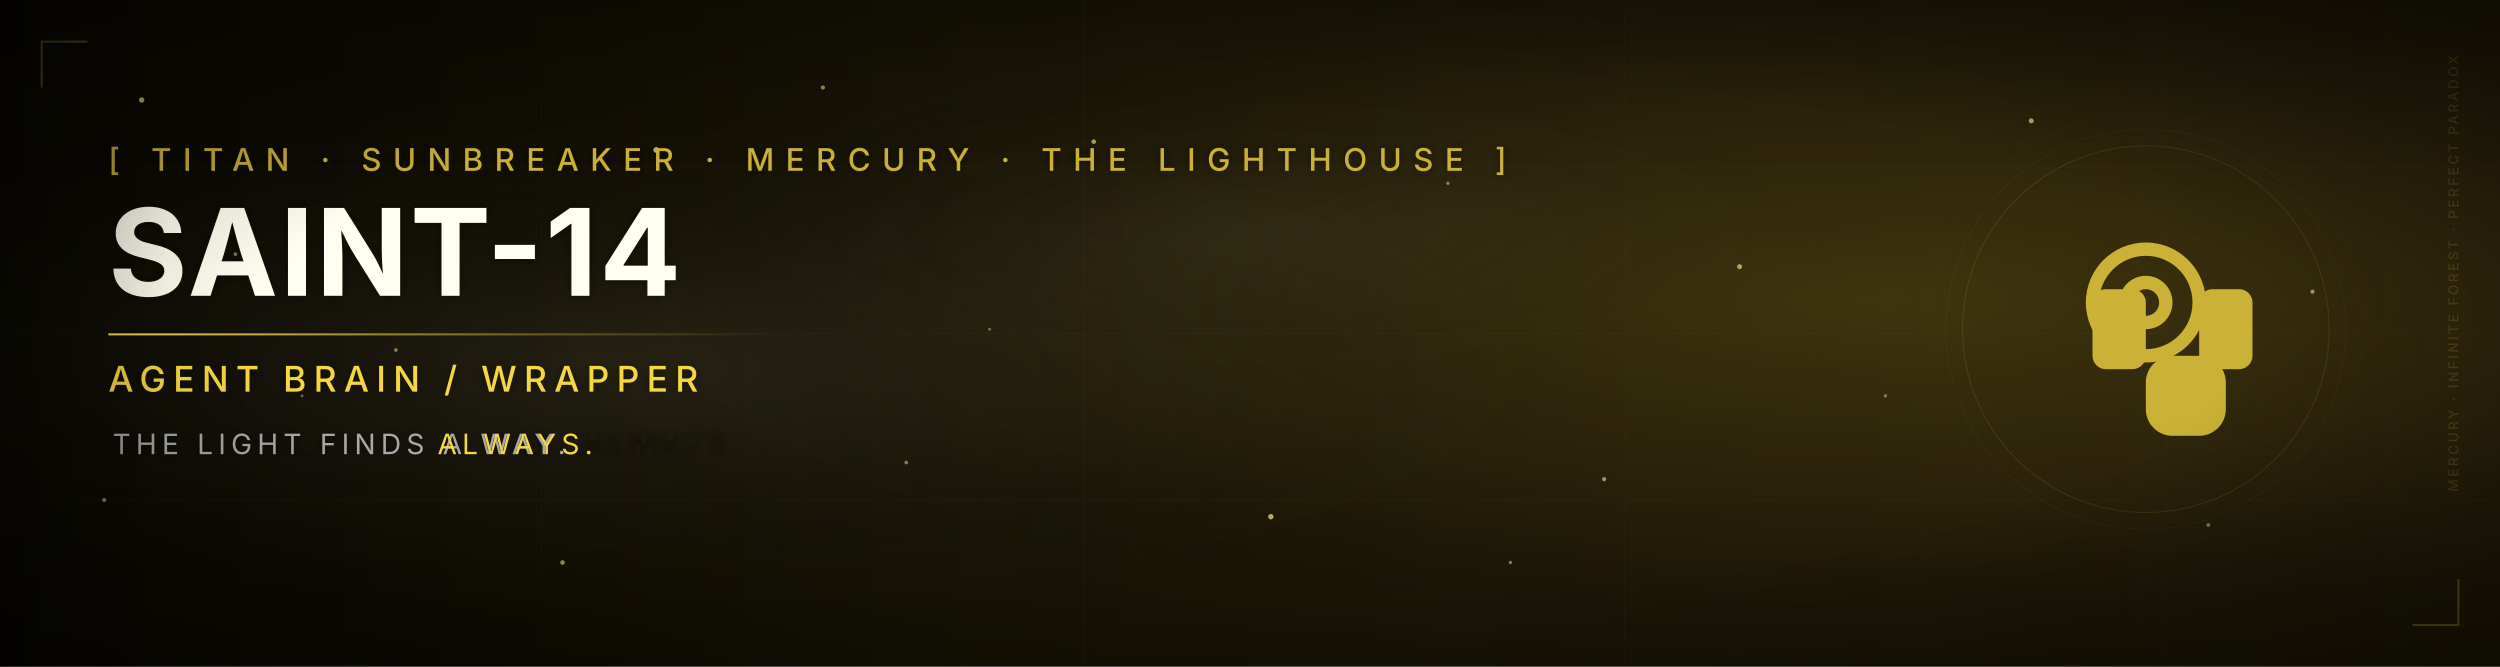
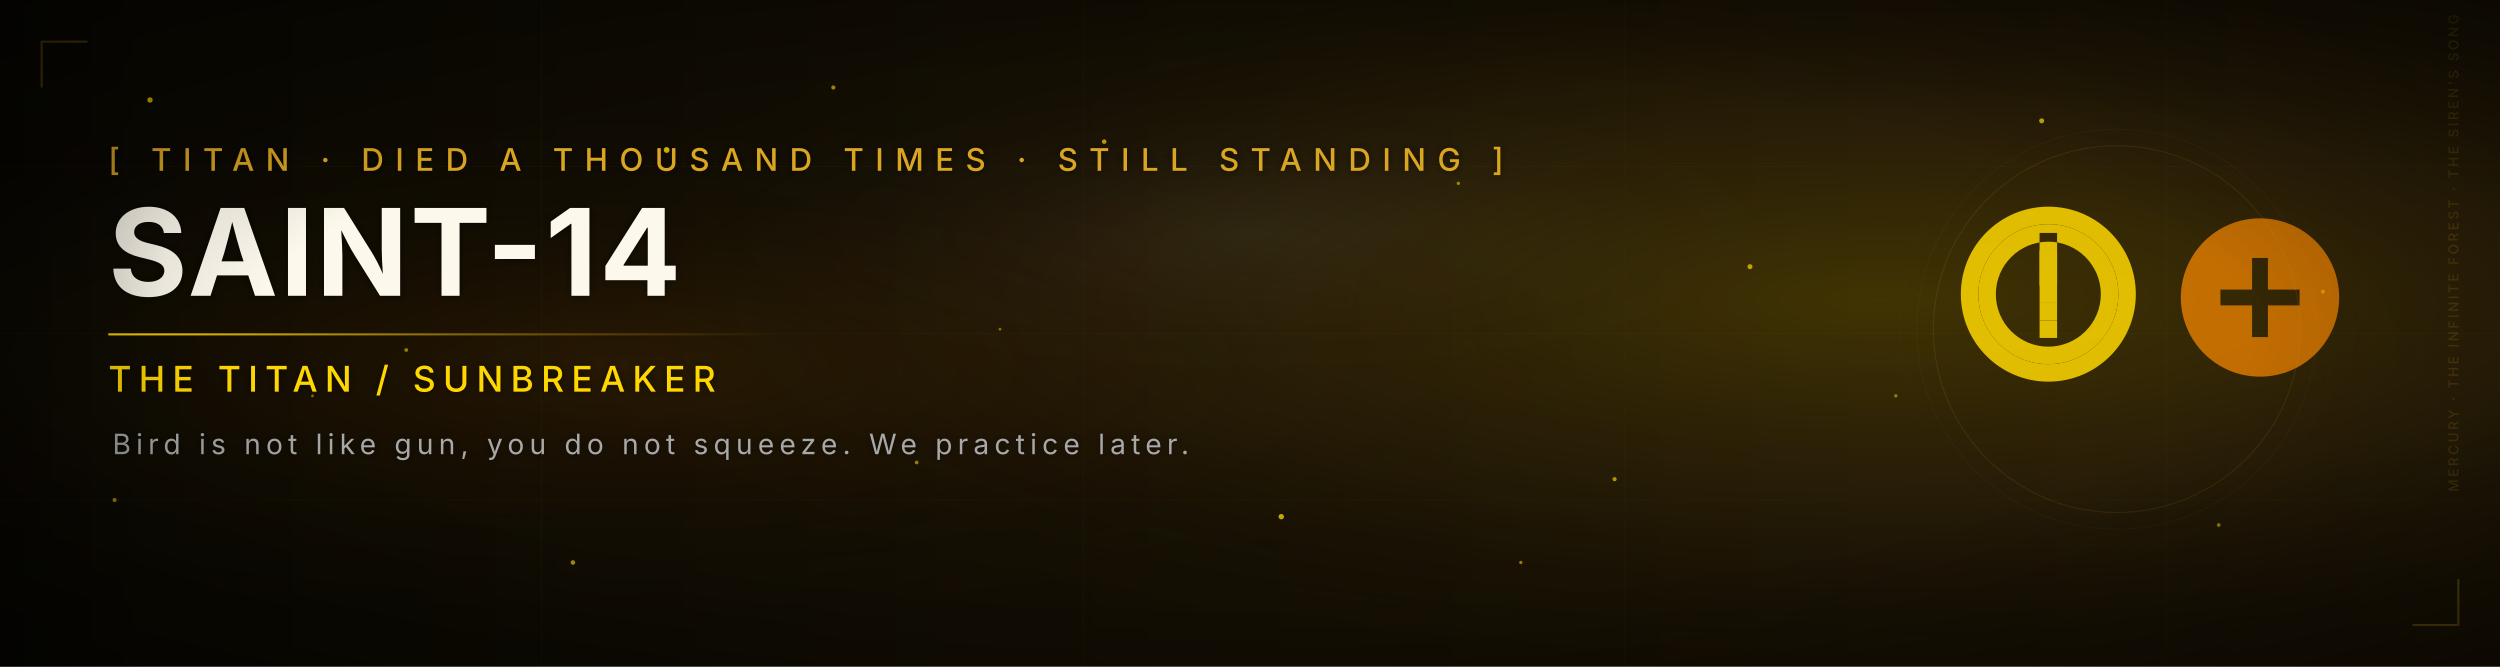
- <svg xmlns="http://www.w3.org/2000/svg" viewBox="0 0 1200 320" width="1200" height="320" role="img" aria-label="Saint-14 - Agent Brain / Wrapper">
+ <svg xmlns="http://www.w3.org/2000/svg" viewBox="0 0 1200 320" width="1200" height="320" role="img" aria-label="Saint-14 - The Titan / Sunbreaker">
  <defs>
    <linearGradient id="space" x1="0" y1="0" x2="1" y2="0">
      <stop offset="0%" stop-color="#0a0802" />
-       <stop offset="40%" stop-color="#161204" />
-       <stop offset="100%" stop-color="#1f1806" />
+       <stop offset="40%" stop-color="#120d03" />
+       <stop offset="100%" stop-color="#1a1204" />
    </linearGradient>
    <radialGradient id="goldglow" cx="0.75" cy="0.45" r="0.58">
-       <stop offset="0%" stop-color="#f5d742" stop-opacity="0.16" />
-       <stop offset="50%" stop-color="#e8c547" stop-opacity="0.07" />
+       <stop offset="0%" stop-color="#ffd700" stop-opacity="0.18" />
+       <stop offset="50%" stop-color="#daa520" stop-opacity="0.08" />
      <stop offset="100%" stop-color="#000" stop-opacity="0" />
    </radialGradient>
-     <radialGradient id="lightglow" cx="0.25" cy="0.55" r="0.42">
-       <stop offset="0%" stop-color="#fff3d0" stop-opacity="0.08" />
+     <radialGradient id="solarflare" cx="0.25" cy="0.55" r="0.42">
+       <stop offset="0%" stop-color="#ff8c00" stop-opacity="0.1" />
      <stop offset="100%" stop-color="#000" stop-opacity="0" />
    </radialGradient>
    <radialGradient id="coreglow" cx="0.5" cy="0.35" r="0.25">
-       <stop offset="0%" stop-color="#fffef0" stop-opacity="0.04" />
+       <stop offset="0%" stop-color="#fff8e0" stop-opacity="0.05" />
      <stop offset="100%" stop-color="#000" stop-opacity="0" />
    </radialGradient>
    <filter id="textsoft" x="-30%" y="-30%" width="160%" height="160%">
      <feGaussianBlur stdDeviation="2" />
    </filter>
    <radialGradient id="vig" cx="0.5" cy="0.5" r="0.72">
      <stop offset="55%" stop-color="#000" stop-opacity="0" />
      <stop offset="100%" stop-color="#000" stop-opacity="0.55" />
    </radialGradient>
    <linearGradient id="accentbar" x1="0" y1="0" x2="1" y2="0">
-       <stop offset="0%" stop-color="#f5d742" stop-opacity="1" />
-       <stop offset="100%" stop-color="#e8c547" stop-opacity="0" />
+       <stop offset="0%" stop-color="#ffd700" stop-opacity="1" />
+       <stop offset="100%" stop-color="#daa520" stop-opacity="0" />
    </linearGradient>
    <linearGradient id="leftfade" x1="0" y1="0" x2="1" y2="0">
      <stop offset="0%" stop-color="#000" stop-opacity="0.22" />
      <stop offset="25%" stop-color="#000" stop-opacity="0" />
    </linearGradient>
  </defs>
  <rect width="1200" height="320" fill="url(#space)" />
  <rect width="1200" height="320" fill="url(#goldglow)" />
-   <rect width="1200" height="320" fill="url(#lightglow)" />
+   <rect width="1200" height="320" fill="url(#solarflare)" />
  <rect width="1200" height="320" fill="url(#coreglow)" />
-   <g fill="#f5e68a">
-     <circle cx="68" cy="48" r="1.3" opacity="0.75" />
-     <circle cx="190" cy="168" r="0.9" opacity="0.5" />
-     <circle cx="315" cy="72" r="1.4" opacity="0.8" />
-     <circle cx="435" cy="222" r="0.9" opacity="0.5" />
-     <circle cx="525" cy="68" r="1.1" opacity="0.65" />
-     <circle cx="610" cy="248" r="1.3" opacity="0.7" />
-     <circle cx="695" cy="88" r="0.8" opacity="0.5" />
-     <circle cx="770" cy="230" r="1.0" opacity="0.6" />
-     <circle cx="50" cy="240" r="1.0" opacity="0.55" />
-     <circle cx="975" cy="58" r="1.2" opacity="0.7" />
-     <circle cx="1060" cy="252" r="0.9" opacity="0.5" />
-     <circle cx="270" cy="270" r="1.1" opacity="0.6" />
-     <circle cx="475" cy="158" r="0.7" opacity="0.4" />
-     <circle cx="835" cy="128" r="1.2" opacity="0.65" />
-     <circle cx="145" cy="190" r="0.7" opacity="0.4" />
-     <circle cx="725" cy="270" r="0.8" opacity="0.5" />
-     <circle cx="395" cy="42" r="1.0" opacity="0.55" />
-     <circle cx="905" cy="190" r="0.8" opacity="0.45" />
-     <circle cx="113" cy="122" r="0.9" opacity="0.5" />
-     <circle cx="1110" cy="140" r="1.0" opacity="0.6" />
+   <g fill="#ffd700">
+     <circle cx="72" cy="48" r="1.3" opacity="0.8" />
+     <circle cx="195" cy="168" r="0.9" opacity="0.55" />
+     <circle cx="320" cy="72" r="1.4" opacity="0.85" />
+     <circle cx="440" cy="222" r="0.9" opacity="0.55" />
+     <circle cx="530" cy="68" r="1.1" opacity="0.7" />
+     <circle cx="615" cy="248" r="1.3" opacity="0.75" />
+     <circle cx="700" cy="88" r="0.8" opacity="0.55" />
+     <circle cx="775" cy="230" r="1.0" opacity="0.65" />
+     <circle cx="55" cy="240" r="1.0" opacity="0.6" />
+     <circle cx="980" cy="58" r="1.2" opacity="0.75" />
+     <circle cx="1065" cy="252" r="0.9" opacity="0.55" />
+     <circle cx="275" cy="270" r="1.1" opacity="0.65" />
+     <circle cx="480" cy="158" r="0.7" opacity="0.45" />
+     <circle cx="840" cy="128" r="1.2" opacity="0.7" />
+     <circle cx="150" cy="190" r="0.7" opacity="0.45" />
+     <circle cx="730" cy="270" r="0.8" opacity="0.55" />
+     <circle cx="400" cy="42" r="1.0" opacity="0.6" />
+     <circle cx="910" cy="190" r="0.8" opacity="0.5" />
+     <circle cx="118" cy="122" r="0.9" opacity="0.55" />
+     <circle cx="1115" cy="140" r="1.0" opacity="0.65" />
  </g>
-   <g stroke="#e8c547" stroke-width="0.35" opacity="0.04">
+   <g stroke="#daa520" stroke-width="0.35" opacity="0.04">
    <line x1="0" y1="80" x2="1200" y2="80" />
    <line x1="0" y1="160" x2="1200" y2="160" />
    <line x1="0" y1="240" x2="1200" y2="240" />
    <line x1="260" y1="0" x2="260" y2="320" />
    <line x1="520" y1="0" x2="520" y2="320" />
    <line x1="780" y1="0" x2="780" y2="320" />
    <line x1="1040" y1="0" x2="1040" y2="320" />
  </g>
-   <g transform="translate(1030,158) scale(3.2) translate(-16, -16)" opacity="0.78" fill="#f5d742">
-     <path d="M16 3c-4.97 0-9 4.03-9 9s4.03 9 9 9 9-4.03 9-9-4.03-9-9-9zm0 16c-3.86 0-7-3.14-7-7s3.14-7 7-7 7 3.14 7 7-3.14 7-7 7z" />
-     <path d="M16 28c0 2.21 1.79 4 4 4h4c2.21 0 4-1.79 4-4v-4c0-2.21-1.79-4-4-4h-4c-2.21 0-4 1.79-4 4v4z" />
-     <path d="M24 12c0-1.1.9-2 2-2h4c1.1 0 2 .9 2 2v8c0 1.1-.9 2-2 2h-4c-1.1 0-2-.9-2-2v-8z" />
-     <path d="M8 12c0-1.1.9-2 2-2h4c1.1 0 2 .9 2 2v8c0 1.1-.9 2-2 2h-4c-1.1 0-2-.9-2-2v-8z" />
-     <path d="M16 8c-2.21 0-4 1.79-4 4s1.79 4 4 4 4-1.79 4-4-1.79-4-4-4zm0 2c1.1 0 2 .9 2 2s-.9 2-2 2-2-.9-2-2 .9-2 2-2z" />
+   <g transform="translate(1000,158) scale(4.2) translate(-16, -16)" opacity="0.85" fill="#ffd700">
+     <path d="M12 2C6.48 2 2 6.48 2 12s4.48 10 10 10 10-4.48 10-10S17.52 2 12 2zm0 18c-4.41 0-8-3.59-8-8s3.59-8 8-8 8 3.59 8 8-3.59 8-8 8zm-1-13h2v6h-2zm0 8h2v2h-2z" />
+     <path d="M12 4c-4.42 0-8 3.58-8 8s3.58 8 8 8 8-3.58 8-8-3.58-8-8-8zm0 14c-3.31 0-6-2.69-6-6s2.69-6 6-6 6 2.69 6 6-2.69 6-6 6zm-1-13h2v6h-2zm0 8h2v2h-2z" />
  </g>
-   <g fill="none" stroke="#e8c547">
-     <circle cx="1030" cy="158" r="88" stroke-width="0.5" opacity="0.12" />
-     <circle cx="1030" cy="158" r="96" stroke-width="0.3" opacity="0.07" />
-     <circle cx="1030" cy="158" r="104" stroke-width="0.2" opacity="0.04" />
+   <g transform="translate(1100,158) scale(3.8) translate(-16, -16)" opacity="0.7" fill="#ff8c00">
+     <path d="M12 2C6.48 2 2 6.48 2 12s4.48 10 10 10 10-4.48 10-10S17.52 2 12 2zm5 11h-4v4h-2v-4H7V11h4V7h2v4h4v2z" />
+   </g>
+   <g fill="none" stroke="#daa520">
+     <circle cx="1016" cy="158" r="88" stroke-width="0.5" opacity="0.12" />
+     <circle cx="1016" cy="158" r="96" stroke-width="0.3" opacity="0.07" />
+     <circle cx="1016" cy="158" r="104" stroke-width="0.2" opacity="0.04" />
  </g>
  <g font-family="'Haas Grot Disp Trial', 'Haas Grot Text Trial', 'Inter', -apple-system, BlinkMacSystemFont, sans-serif" filter="url(#textsoft)" opacity="0.55">
-     <text x="52" y="82" font-size="15" font-weight="500" fill="#0a0802" letter-spacing="5.5">[ TITAN  ·  SUNBREAKER  ·  MERCURY  ·  THE LIGHTHOUSE ]</text>
-     <text x="52" y="142" font-size="58" font-weight="700" fill="#0a0802" letter-spacing="1">SAINT-14</text>
-     <text x="52" y="188" font-size="17" font-weight="500" fill="#0a0802" letter-spacing="3.5">AGENT BRAIN  /  WRAPPER</text>
-     <text x="54" y="218" font-size="13.5" font-weight="400" fill="#0a0802" letter-spacing="2.5">THE LIGHT FINDS A WAY. ALWAYS.</text>
+     <text x="52" y="82" font-size="15" font-weight="500" fill="#050401" letter-spacing="5.5">[ TITAN · DIED A THOUSAND TIMES · STILL STANDING ]</text>
+     <text x="52" y="142" font-size="58" font-weight="700" fill="#050401" letter-spacing="1">SAINT-14</text>
+     <text x="52" y="188" font-size="17" font-weight="500" fill="#050401" letter-spacing="3.5">THE TITAN  /  SUNBREAKER</text>
+     <text x="54" y="218" font-size="13.5" font-weight="400" fill="#050401" letter-spacing="2.5">Bird is not like gun, you do not squeeze. We practice later.</text>
  </g>
  <g font-family="'Haas Grot Disp Trial', 'Haas Grot Text Trial', 'Inter', -apple-system, BlinkMacSystemFont, sans-serif">
-     <text x="52" y="82" font-size="15" font-weight="500" fill="#c9b037" letter-spacing="5.5">[ TITAN  ·  SUNBREAKER  ·  MERCURY  ·  THE LIGHTHOUSE ]</text>
-     <text x="52" y="142" font-size="58" font-weight="700" fill="#fffef0" letter-spacing="1">SAINT-14</text>
-     <text x="52" y="188" font-size="17" font-weight="500" fill="#f5d742" letter-spacing="3.5">AGENT BRAIN  /  WRAPPER</text>
-     <text x="54" y="218" font-size="13.5" font-weight="400" fill="#a8a8a8" letter-spacing="2.5">THE LIGHT FINDS A WAY. <tspan x="210" fill="#f5d742">ALWAYS.</tspan>
-     </text>
+     <text x="52" y="82" font-size="15" font-weight="500" fill="#daa520" letter-spacing="5.5">[ TITAN · DIED A THOUSAND TIMES · STILL STANDING ]</text>
+     <text x="52" y="142" font-size="58" font-weight="700" fill="#fdf8ec" letter-spacing="1">SAINT-14</text>
+     <text x="52" y="188" font-size="17" font-weight="500" fill="#ffd700" letter-spacing="3.5">THE TITAN  /  SUNBREAKER</text>
+     <text x="54" y="218" font-size="13.5" font-weight="400" fill="#a8a8a8" letter-spacing="2.5">Bird is not like gun, you do not squeeze. We practice later.</text>
  </g>
  <rect x="52" y="160" width="320" height="1" fill="url(#accentbar)" />
-   <text transform="translate(1180, 236) rotate(-90)" font-family="'Haas Grot Disp Trial', 'Haas Grot Text Trial', 'Inter', sans-serif" font-size="6.5" font-weight="500" letter-spacing="1.2" fill="#e8c547" opacity="0.18">MERCURY  ·  INFINITE FOREST  ·  PERFECT PARADOX</text>
-   <g fill="none" stroke="#e8c547" stroke-width="1" opacity="0.35">
+   <text transform="translate(1180, 236) rotate(-90)" font-family="'Haas Grot Disp Trial', 'Haas Grot Text Trial', 'Inter', sans-serif" font-size="6.5" font-weight="500" letter-spacing="1.2" fill="#daa520" opacity="0.18">MERCURY  ·  THE INFINITE FOREST  ·  THE SIREN'S SONG</text>
+   <g fill="none" stroke="#daa520" stroke-width="1" opacity="0.35">
    <path d="M 20 42 L 20 20 L 42 20" />
    <path d="M 1180 278 L 1180 300 L 1158 300" />
  </g>
  <rect width="320" height="320" fill="url(#leftfade)" />
  <rect width="1200" height="320" fill="url(#vig)" pointer-events="none" />
</svg>
